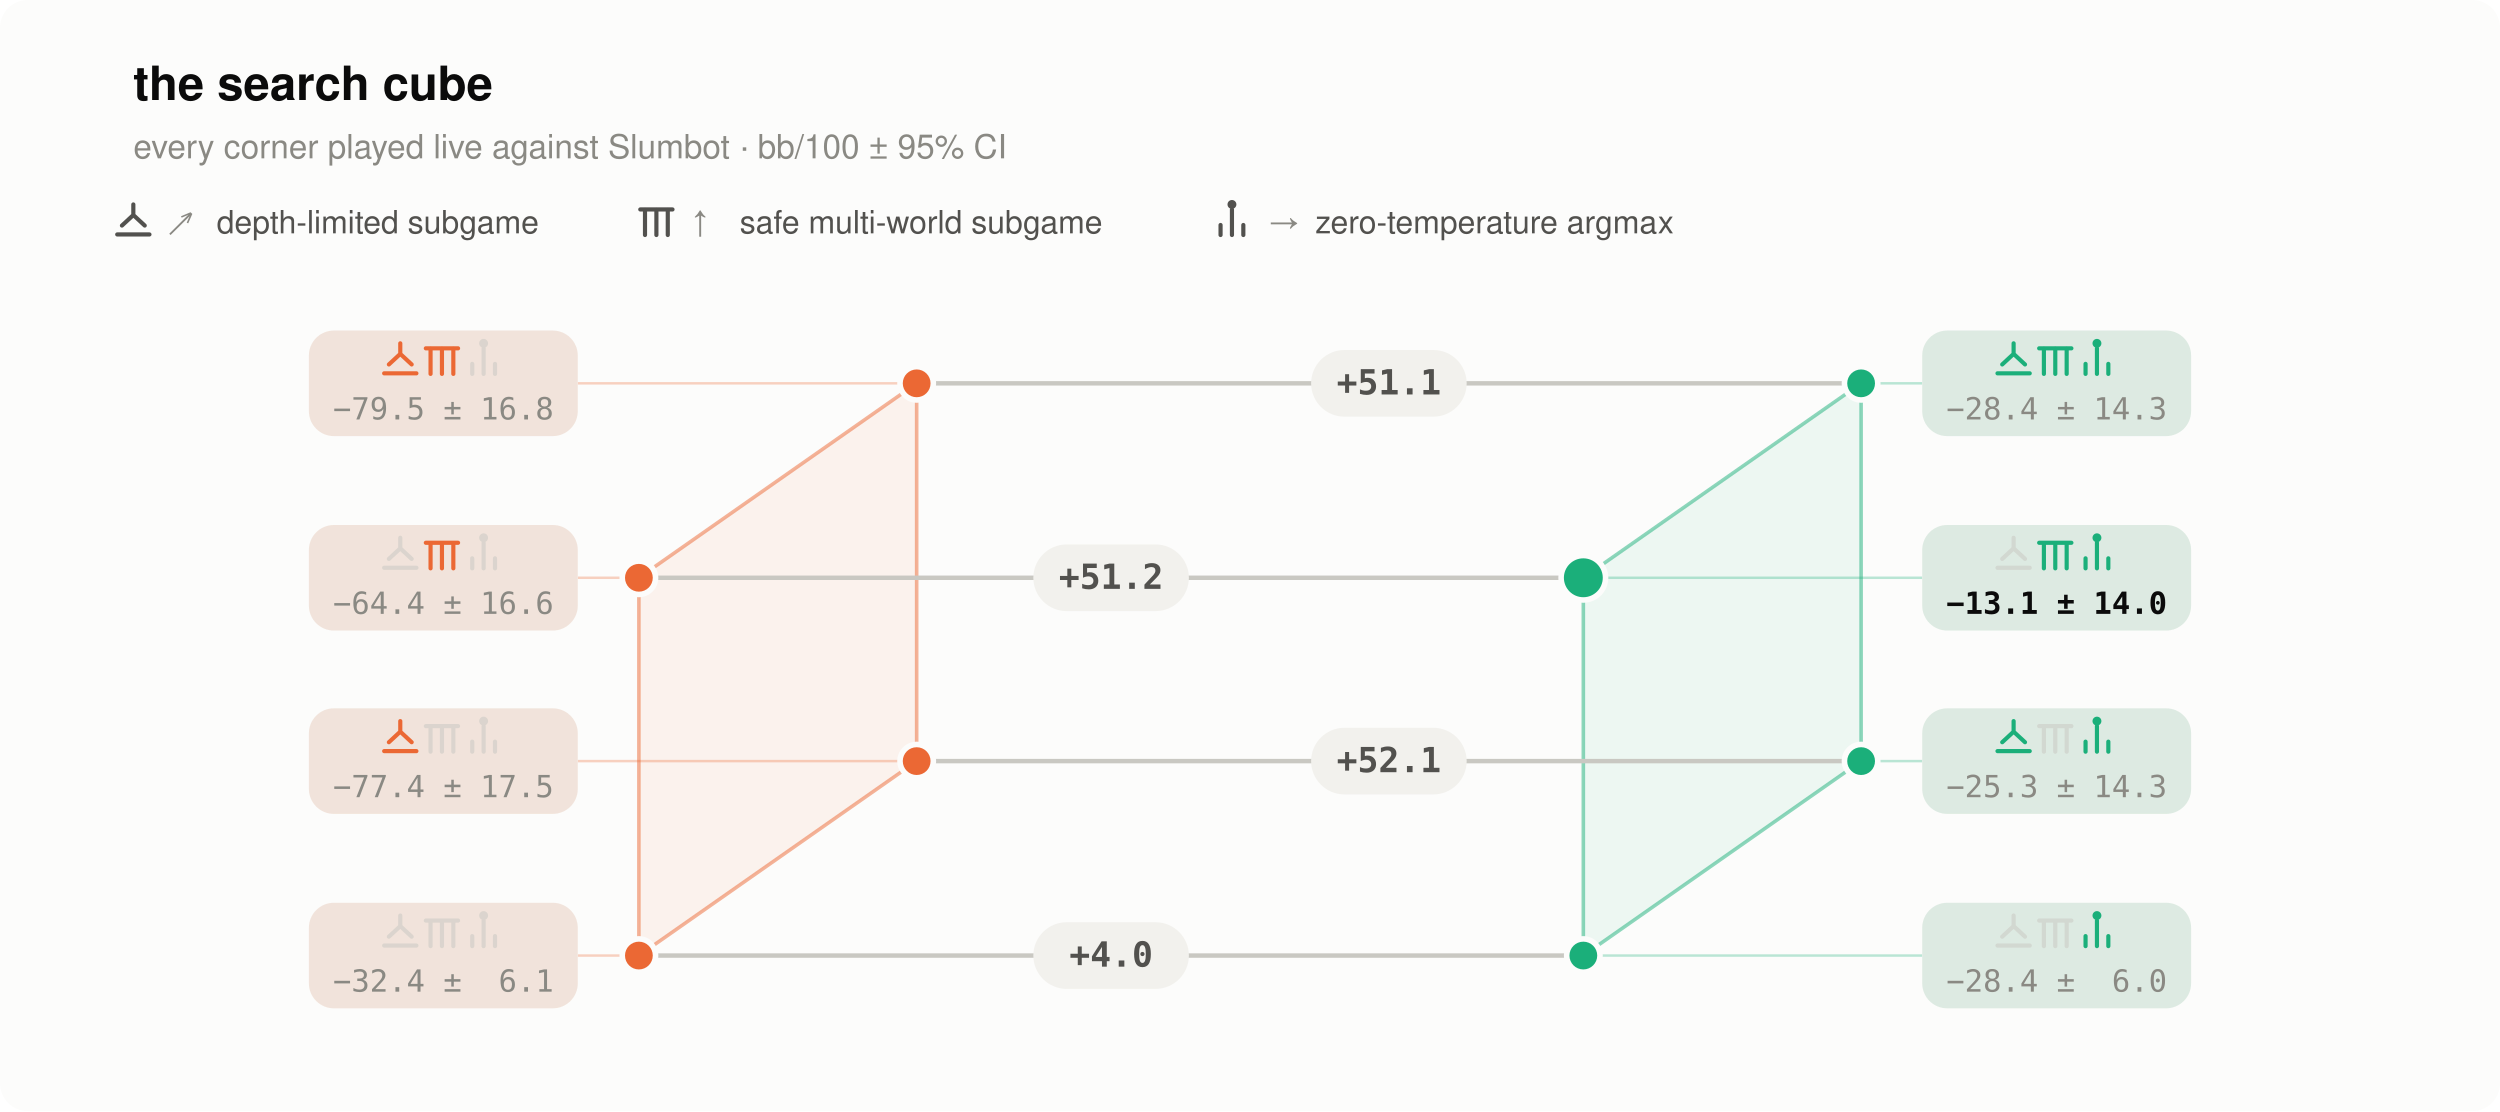
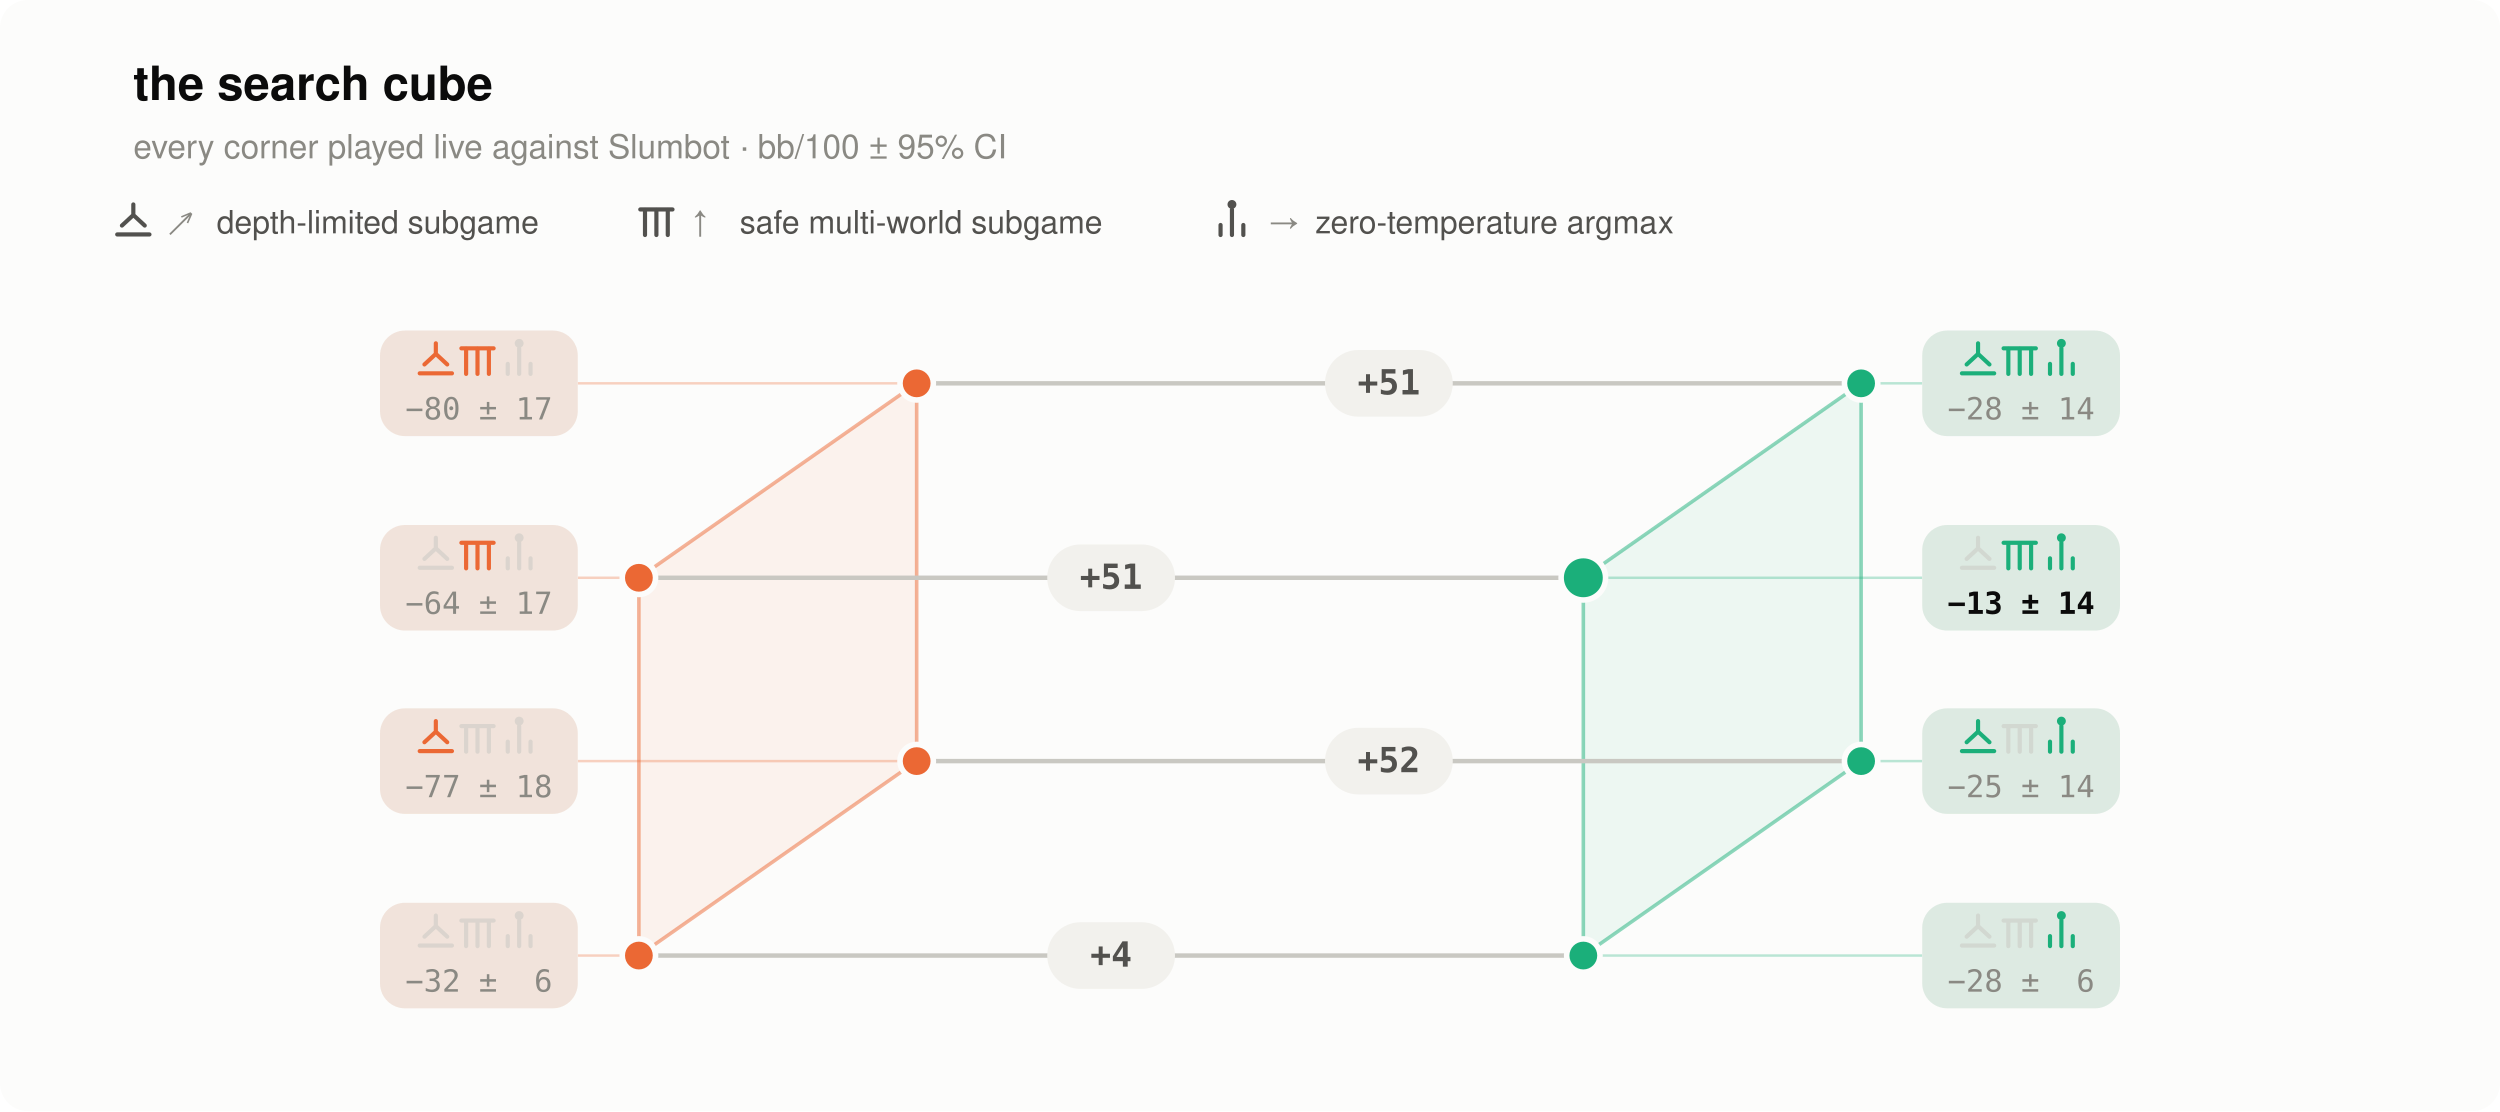
<svg xmlns="http://www.w3.org/2000/svg" viewBox="0 0 900 400" width="900" height="400" font-family="-apple-system, BlinkMacSystemFont, 'Segoe UI', Helvetica, Arial, sans-serif">
  <rect x="0.0" y="0.0" width="900.0" height="400.0" rx="10" fill="#fcfcfb" opacity="1" />
  <text x="48.0" y="36.0" fill="#0b0b0b" font-family="-apple-system, BlinkMacSystemFont, 'Segoe UI', Helvetica, Arial, sans-serif" font-size="17" font-weight="600" text-anchor="start">the search cube</text>
  <text x="48.0" y="57.0" fill="#8a8983" font-family="-apple-system, BlinkMacSystemFont, 'Segoe UI', Helvetica, Arial, sans-serif" font-size="12" font-weight="400" text-anchor="start">every corner played live against Slumbot · bb/100 ± 95% CI</text>
  <polygon points="230.0,344.0 330.0,274.0 330.0,138.0 230.0,208.0" fill="#eb6834" opacity="0.07" />
  <line x1="230.0" y1="344.0" x2="330.0" y2="274.0" stroke="#eb6834" stroke-width="1.3" opacity="0.5" />
  <line x1="330.0" y1="274.0" x2="330.0" y2="138.0" stroke="#eb6834" stroke-width="1.3" opacity="0.5" />
  <line x1="330.0" y1="138.0" x2="230.0" y2="208.0" stroke="#eb6834" stroke-width="1.3" opacity="0.5" />
  <line x1="230.0" y1="208.0" x2="230.0" y2="344.0" stroke="#eb6834" stroke-width="1.3" opacity="0.5" />
  <polygon points="570.0,344.0 670.0,274.0 670.0,138.0 570.0,208.0" fill="#1baf7a" opacity="0.07" />
  <line x1="570.0" y1="344.0" x2="670.0" y2="274.0" stroke="#1baf7a" stroke-width="1.3" opacity="0.5" />
  <line x1="670.0" y1="274.0" x2="670.0" y2="138.0" stroke="#1baf7a" stroke-width="1.3" opacity="0.5" />
  <line x1="670.0" y1="138.0" x2="570.0" y2="208.0" stroke="#1baf7a" stroke-width="1.3" opacity="0.5" />
  <line x1="570.0" y1="208.0" x2="570.0" y2="344.0" stroke="#1baf7a" stroke-width="1.3" opacity="0.5" />
  <line x1="230.0" y1="344.0" x2="570.0" y2="344.0" stroke="#c9c8c2" stroke-width="1.6" opacity="1" />
-   <rect x="372.0" y="332.0" width="56.0" height="24.0" rx="12" fill="#f2f1ed" opacity="1" />
-   <text x="400.0" y="348.0" fill="#52514e" font-family="ui-monospace, SFMono-Regular, Menlo, monospace" font-size="12.5" font-weight="600" text-anchor="middle">+4.0</text>
+   <rect x="377.0" y="332.0" width="46.0" height="24.0" rx="12" fill="#f2f1ed" opacity="1" />
+   <text x="400.0" y="348.0" fill="#52514e" font-family="ui-monospace, SFMono-Regular, Menlo, monospace" font-size="12.5" font-weight="600" text-anchor="middle">+4</text>
  <line x1="330.0" y1="274.0" x2="670.0" y2="274.0" stroke="#c9c8c2" stroke-width="1.6" opacity="1" />
-   <rect x="472.0" y="262.0" width="56.0" height="24.0" rx="12" fill="#f2f1ed" opacity="1" />
-   <text x="500.0" y="278.0" fill="#52514e" font-family="ui-monospace, SFMono-Regular, Menlo, monospace" font-size="12.5" font-weight="600" text-anchor="middle">+52.1</text>
+   <rect x="477.0" y="262.0" width="46.0" height="24.0" rx="12" fill="#f2f1ed" opacity="1" />
+   <text x="500.0" y="278.0" fill="#52514e" font-family="ui-monospace, SFMono-Regular, Menlo, monospace" font-size="12.5" font-weight="600" text-anchor="middle">+52</text>
  <line x1="330.0" y1="138.0" x2="670.0" y2="138.0" stroke="#c9c8c2" stroke-width="1.6" opacity="1" />
-   <rect x="472.0" y="126.0" width="56.0" height="24.0" rx="12" fill="#f2f1ed" opacity="1" />
-   <text x="500.0" y="142.0" fill="#52514e" font-family="ui-monospace, SFMono-Regular, Menlo, monospace" font-size="12.5" font-weight="600" text-anchor="middle">+51.1</text>
+   <rect x="477.0" y="126.0" width="46.0" height="24.0" rx="12" fill="#f2f1ed" opacity="1" />
+   <text x="500.0" y="142.0" fill="#52514e" font-family="ui-monospace, SFMono-Regular, Menlo, monospace" font-size="12.5" font-weight="600" text-anchor="middle">+51</text>
  <line x1="230.0" y1="208.0" x2="570.0" y2="208.0" stroke="#c9c8c2" stroke-width="1.6" opacity="1" />
-   <rect x="372.0" y="196.0" width="56.0" height="24.0" rx="12" fill="#f2f1ed" opacity="1" />
-   <text x="400.0" y="212.0" fill="#52514e" font-family="ui-monospace, SFMono-Regular, Menlo, monospace" font-size="12.5" font-weight="600" text-anchor="middle">+51.2</text>
+   <rect x="377.0" y="196.0" width="46.0" height="24.0" rx="12" fill="#f2f1ed" opacity="1" />
+   <text x="400.0" y="212.0" fill="#52514e" font-family="ui-monospace, SFMono-Regular, Menlo, monospace" font-size="12.5" font-weight="600" text-anchor="middle">+51</text>
  <line x1="208.0" y1="344.0" x2="230.0" y2="344.0" stroke="#eb6834" stroke-width="0.9" opacity="0.3" />
  <circle cx="230.0" cy="344.0" r="7.0" fill="#fcfcfb" />
  <circle cx="230.0" cy="344.0" r="5.0" fill="#eb6834" />
-   <rect x="111.2" y="325.0" width="96.8" height="38.0" rx="9" fill="#f2f1ed" opacity="1" />
-   <rect x="111.2" y="325.0" width="96.8" height="38.0" rx="9" fill="#eb6834" opacity="0.1" />
-   <g transform="translate(144.1,336.0)" opacity="0.55">
-     <path d="M0,-6.4 L0,-2.6 M0,-2.6 L-4.1,1.2 M0,-2.6 L4.1,1.2" fill="none" stroke="#c9c8c2" stroke-linecap="round" stroke-linejoin="round" stroke-width="1.5" />
-     <path d="M-5.8,4.4 L5.8,4.4" fill="none" stroke="#c9c8c2" stroke-linecap="round" stroke-linejoin="round" stroke-width="1.5" />
-   </g>
-   <g transform="translate(159.1,336.0)" opacity="0.55">
-     <path d="M-5.8,-4.6 L5.8,-4.6" fill="none" stroke="#c9c8c2" stroke-linecap="round" stroke-linejoin="round" stroke-width="1.5" />
-     <path d="M-4.1,-4.4 L-4.1,4.6 M0,-4.4 L0,4.6 M4.1,-4.4 L4.1,4.6" fill="none" stroke="#c9c8c2" stroke-linecap="round" stroke-linejoin="round" stroke-width="1.5" />
-   </g>
-   <g transform="translate(174.1,336.0)" opacity="0.55">
-     <path d="M-4.1,4.6 L-4.1,1.0" fill="none" stroke="#c9c8c2" stroke-linecap="round" stroke-linejoin="round" stroke-width="1.5" />
-     <path d="M0,4.6 L0,-4.6" fill="none" stroke="#c9c8c2" stroke-linecap="round" stroke-linejoin="round" stroke-width="1.5" />
-     <path d="M4.1,4.6 L4.1,1.0" fill="none" stroke="#c9c8c2" stroke-linecap="round" stroke-linejoin="round" stroke-width="1.5" />
-     <circle cx="0" cy="-6.4" r="1.6" fill="#c9c8c2" />
-   </g>
-   <text x="159.6" y="357.0" fill="#8a8983" font-family="ui-monospace, SFMono-Regular, Menlo, monospace" font-size="11" font-weight="400" text-anchor="middle">−32.4 ±  6.1</text>
+   <rect x="136.8" y="325.0" width="71.2" height="38.0" rx="9" fill="#f2f1ed" opacity="1" />
+   <rect x="136.8" y="325.0" width="71.2" height="38.0" rx="9" fill="#eb6834" opacity="0.1" />
+   <g transform="translate(156.9,336.0)" opacity="0.55">
+     <path d="M0,-6.4 L0,-2.6 M0,-2.6 L-4.1,1.2 M0,-2.6 L4.1,1.2" fill="none" stroke="#c9c8c2" stroke-linecap="round" stroke-linejoin="round" stroke-width="1.5" />
+     <path d="M-5.8,4.4 L5.8,4.4" fill="none" stroke="#c9c8c2" stroke-linecap="round" stroke-linejoin="round" stroke-width="1.5" />
+   </g>
+   <g transform="translate(171.9,336.0)" opacity="0.55">
+     <path d="M-5.8,-4.6 L5.8,-4.6" fill="none" stroke="#c9c8c2" stroke-linecap="round" stroke-linejoin="round" stroke-width="1.5" />
+     <path d="M-4.1,-4.4 L-4.1,4.6 M0,-4.4 L0,4.6 M4.1,-4.4 L4.1,4.6" fill="none" stroke="#c9c8c2" stroke-linecap="round" stroke-linejoin="round" stroke-width="1.5" />
+   </g>
+   <g transform="translate(186.9,336.0)" opacity="0.55">
+     <path d="M-4.1,4.6 L-4.1,1.0" fill="none" stroke="#c9c8c2" stroke-linecap="round" stroke-linejoin="round" stroke-width="1.5" />
+     <path d="M0,4.6 L0,-4.6" fill="none" stroke="#c9c8c2" stroke-linecap="round" stroke-linejoin="round" stroke-width="1.5" />
+     <path d="M4.1,4.6 L4.1,1.0" fill="none" stroke="#c9c8c2" stroke-linecap="round" stroke-linejoin="round" stroke-width="1.5" />
+     <circle cx="0" cy="-6.4" r="1.6" fill="#c9c8c2" />
+   </g>
+   <text x="172.4" y="357.0" fill="#8a8983" font-family="ui-monospace, SFMono-Regular, Menlo, monospace" font-size="11" font-weight="400" text-anchor="middle">−32 ±  6</text>
  <line x1="208.0" y1="274.0" x2="330.0" y2="274.0" stroke="#eb6834" stroke-width="0.9" opacity="0.3" />
  <circle cx="330.0" cy="274.0" r="7.0" fill="#fcfcfb" />
  <circle cx="330.0" cy="274.0" r="5.0" fill="#eb6834" />
-   <rect x="111.2" y="255.0" width="96.8" height="38.0" rx="9" fill="#f2f1ed" opacity="1" />
-   <rect x="111.2" y="255.0" width="96.8" height="38.0" rx="9" fill="#eb6834" opacity="0.1" />
-   <g transform="translate(144.1,266.0)" opacity="1">
+   <rect x="136.8" y="255.0" width="71.2" height="38.0" rx="9" fill="#f2f1ed" opacity="1" />
+   <rect x="136.8" y="255.0" width="71.2" height="38.0" rx="9" fill="#eb6834" opacity="0.1" />
+   <g transform="translate(156.9,266.0)" opacity="1">
    <path d="M0,-6.4 L0,-2.6 M0,-2.6 L-4.1,1.2 M0,-2.6 L4.1,1.2" fill="none" stroke="#eb6834" stroke-linecap="round" stroke-linejoin="round" stroke-width="1.5" />
    <path d="M-5.8,4.4 L5.8,4.4" fill="none" stroke="#eb6834" stroke-linecap="round" stroke-linejoin="round" stroke-width="1.5" />
  </g>
-   <g transform="translate(159.1,266.0)" opacity="0.55">
-     <path d="M-5.8,-4.6 L5.8,-4.6" fill="none" stroke="#c9c8c2" stroke-linecap="round" stroke-linejoin="round" stroke-width="1.5" />
-     <path d="M-4.1,-4.4 L-4.1,4.6 M0,-4.4 L0,4.6 M4.1,-4.4 L4.1,4.6" fill="none" stroke="#c9c8c2" stroke-linecap="round" stroke-linejoin="round" stroke-width="1.5" />
-   </g>
-   <g transform="translate(174.1,266.0)" opacity="0.55">
-     <path d="M-4.1,4.6 L-4.1,1.0" fill="none" stroke="#c9c8c2" stroke-linecap="round" stroke-linejoin="round" stroke-width="1.5" />
-     <path d="M0,4.6 L0,-4.6" fill="none" stroke="#c9c8c2" stroke-linecap="round" stroke-linejoin="round" stroke-width="1.5" />
-     <path d="M4.1,4.6 L4.1,1.0" fill="none" stroke="#c9c8c2" stroke-linecap="round" stroke-linejoin="round" stroke-width="1.5" />
-     <circle cx="0" cy="-6.4" r="1.6" fill="#c9c8c2" />
-   </g>
-   <text x="159.6" y="287.0" fill="#8a8983" font-family="ui-monospace, SFMono-Regular, Menlo, monospace" font-size="11" font-weight="400" text-anchor="middle">−77.4 ± 17.5</text>
+   <g transform="translate(171.9,266.0)" opacity="0.55">
+     <path d="M-5.8,-4.6 L5.8,-4.6" fill="none" stroke="#c9c8c2" stroke-linecap="round" stroke-linejoin="round" stroke-width="1.5" />
+     <path d="M-4.1,-4.4 L-4.1,4.6 M0,-4.4 L0,4.6 M4.1,-4.4 L4.1,4.6" fill="none" stroke="#c9c8c2" stroke-linecap="round" stroke-linejoin="round" stroke-width="1.5" />
+   </g>
+   <g transform="translate(186.9,266.0)" opacity="0.55">
+     <path d="M-4.1,4.6 L-4.1,1.0" fill="none" stroke="#c9c8c2" stroke-linecap="round" stroke-linejoin="round" stroke-width="1.5" />
+     <path d="M0,4.6 L0,-4.6" fill="none" stroke="#c9c8c2" stroke-linecap="round" stroke-linejoin="round" stroke-width="1.5" />
+     <path d="M4.1,4.6 L4.1,1.0" fill="none" stroke="#c9c8c2" stroke-linecap="round" stroke-linejoin="round" stroke-width="1.5" />
+     <circle cx="0" cy="-6.4" r="1.6" fill="#c9c8c2" />
+   </g>
+   <text x="172.4" y="287.0" fill="#8a8983" font-family="ui-monospace, SFMono-Regular, Menlo, monospace" font-size="11" font-weight="400" text-anchor="middle">−77 ± 18</text>
  <line x1="208.0" y1="208.0" x2="230.0" y2="208.0" stroke="#eb6834" stroke-width="0.9" opacity="0.3" />
  <circle cx="230.0" cy="208.0" r="7.0" fill="#fcfcfb" />
  <circle cx="230.0" cy="208.0" r="5.0" fill="#eb6834" />
-   <rect x="111.2" y="189.0" width="96.8" height="38.0" rx="9" fill="#f2f1ed" opacity="1" />
-   <rect x="111.2" y="189.0" width="96.8" height="38.0" rx="9" fill="#eb6834" opacity="0.1" />
-   <g transform="translate(144.1,200.0)" opacity="0.55">
-     <path d="M0,-6.4 L0,-2.6 M0,-2.6 L-4.1,1.2 M0,-2.6 L4.1,1.2" fill="none" stroke="#c9c8c2" stroke-linecap="round" stroke-linejoin="round" stroke-width="1.5" />
-     <path d="M-5.8,4.4 L5.8,4.4" fill="none" stroke="#c9c8c2" stroke-linecap="round" stroke-linejoin="round" stroke-width="1.5" />
-   </g>
-   <g transform="translate(159.1,200.0)" opacity="1">
+   <rect x="136.8" y="189.0" width="71.2" height="38.0" rx="9" fill="#f2f1ed" opacity="1" />
+   <rect x="136.8" y="189.0" width="71.2" height="38.0" rx="9" fill="#eb6834" opacity="0.1" />
+   <g transform="translate(156.9,200.0)" opacity="0.55">
+     <path d="M0,-6.4 L0,-2.6 M0,-2.6 L-4.1,1.2 M0,-2.6 L4.1,1.2" fill="none" stroke="#c9c8c2" stroke-linecap="round" stroke-linejoin="round" stroke-width="1.5" />
+     <path d="M-5.8,4.4 L5.8,4.4" fill="none" stroke="#c9c8c2" stroke-linecap="round" stroke-linejoin="round" stroke-width="1.5" />
+   </g>
+   <g transform="translate(171.9,200.0)" opacity="1">
    <path d="M-5.8,-4.6 L5.8,-4.6" fill="none" stroke="#eb6834" stroke-linecap="round" stroke-linejoin="round" stroke-width="1.5" />
    <path d="M-4.1,-4.4 L-4.1,4.6 M0,-4.4 L0,4.6 M4.1,-4.4 L4.1,4.6" fill="none" stroke="#eb6834" stroke-linecap="round" stroke-linejoin="round" stroke-width="1.5" />
  </g>
-   <g transform="translate(174.1,200.0)" opacity="0.55">
-     <path d="M-4.1,4.6 L-4.1,1.0" fill="none" stroke="#c9c8c2" stroke-linecap="round" stroke-linejoin="round" stroke-width="1.5" />
-     <path d="M0,4.6 L0,-4.6" fill="none" stroke="#c9c8c2" stroke-linecap="round" stroke-linejoin="round" stroke-width="1.5" />
-     <path d="M4.1,4.6 L4.1,1.0" fill="none" stroke="#c9c8c2" stroke-linecap="round" stroke-linejoin="round" stroke-width="1.5" />
-     <circle cx="0" cy="-6.4" r="1.6" fill="#c9c8c2" />
-   </g>
-   <text x="159.6" y="221.0" fill="#8a8983" font-family="ui-monospace, SFMono-Regular, Menlo, monospace" font-size="11" font-weight="400" text-anchor="middle">−64.4 ± 16.6</text>
+   <g transform="translate(186.9,200.0)" opacity="0.55">
+     <path d="M-4.1,4.6 L-4.1,1.0" fill="none" stroke="#c9c8c2" stroke-linecap="round" stroke-linejoin="round" stroke-width="1.5" />
+     <path d="M0,4.6 L0,-4.6" fill="none" stroke="#c9c8c2" stroke-linecap="round" stroke-linejoin="round" stroke-width="1.5" />
+     <path d="M4.1,4.6 L4.1,1.0" fill="none" stroke="#c9c8c2" stroke-linecap="round" stroke-linejoin="round" stroke-width="1.5" />
+     <circle cx="0" cy="-6.4" r="1.6" fill="#c9c8c2" />
+   </g>
+   <text x="172.4" y="221.0" fill="#8a8983" font-family="ui-monospace, SFMono-Regular, Menlo, monospace" font-size="11" font-weight="400" text-anchor="middle">−64 ± 17</text>
  <line x1="208.0" y1="138.0" x2="330.0" y2="138.0" stroke="#eb6834" stroke-width="0.9" opacity="0.3" />
  <circle cx="330.0" cy="138.0" r="7.0" fill="#fcfcfb" />
  <circle cx="330.0" cy="138.0" r="5.0" fill="#eb6834" />
-   <rect x="111.2" y="119.0" width="96.8" height="38.0" rx="9" fill="#f2f1ed" opacity="1" />
-   <rect x="111.2" y="119.0" width="96.8" height="38.0" rx="9" fill="#eb6834" opacity="0.1" />
-   <g transform="translate(144.1,130.0)" opacity="1">
+   <rect x="136.8" y="119.0" width="71.2" height="38.0" rx="9" fill="#f2f1ed" opacity="1" />
+   <rect x="136.8" y="119.0" width="71.2" height="38.0" rx="9" fill="#eb6834" opacity="0.1" />
+   <g transform="translate(156.9,130.0)" opacity="1">
    <path d="M0,-6.4 L0,-2.6 M0,-2.6 L-4.1,1.2 M0,-2.6 L4.1,1.2" fill="none" stroke="#eb6834" stroke-linecap="round" stroke-linejoin="round" stroke-width="1.5" />
    <path d="M-5.8,4.4 L5.8,4.4" fill="none" stroke="#eb6834" stroke-linecap="round" stroke-linejoin="round" stroke-width="1.5" />
  </g>
-   <g transform="translate(159.1,130.0)" opacity="1">
+   <g transform="translate(171.9,130.0)" opacity="1">
    <path d="M-5.8,-4.6 L5.8,-4.6" fill="none" stroke="#eb6834" stroke-linecap="round" stroke-linejoin="round" stroke-width="1.5" />
    <path d="M-4.1,-4.4 L-4.1,4.6 M0,-4.4 L0,4.6 M4.1,-4.4 L4.1,4.6" fill="none" stroke="#eb6834" stroke-linecap="round" stroke-linejoin="round" stroke-width="1.5" />
  </g>
-   <g transform="translate(174.1,130.0)" opacity="0.55">
-     <path d="M-4.1,4.6 L-4.1,1.0" fill="none" stroke="#c9c8c2" stroke-linecap="round" stroke-linejoin="round" stroke-width="1.5" />
-     <path d="M0,4.6 L0,-4.6" fill="none" stroke="#c9c8c2" stroke-linecap="round" stroke-linejoin="round" stroke-width="1.5" />
-     <path d="M4.1,4.6 L4.1,1.0" fill="none" stroke="#c9c8c2" stroke-linecap="round" stroke-linejoin="round" stroke-width="1.5" />
-     <circle cx="0" cy="-6.4" r="1.6" fill="#c9c8c2" />
-   </g>
-   <text x="159.6" y="151.0" fill="#8a8983" font-family="ui-monospace, SFMono-Regular, Menlo, monospace" font-size="11" font-weight="400" text-anchor="middle">−79.5 ± 16.8</text>
+   <g transform="translate(186.9,130.0)" opacity="0.55">
+     <path d="M-4.1,4.6 L-4.1,1.0" fill="none" stroke="#c9c8c2" stroke-linecap="round" stroke-linejoin="round" stroke-width="1.5" />
+     <path d="M0,4.6 L0,-4.6" fill="none" stroke="#c9c8c2" stroke-linecap="round" stroke-linejoin="round" stroke-width="1.5" />
+     <path d="M4.1,4.6 L4.1,1.0" fill="none" stroke="#c9c8c2" stroke-linecap="round" stroke-linejoin="round" stroke-width="1.5" />
+     <circle cx="0" cy="-6.4" r="1.6" fill="#c9c8c2" />
+   </g>
+   <text x="172.4" y="151.0" fill="#8a8983" font-family="ui-monospace, SFMono-Regular, Menlo, monospace" font-size="11" font-weight="400" text-anchor="middle">−80 ± 17</text>
  <line x1="692.0" y1="344.0" x2="570.0" y2="344.0" stroke="#1baf7a" stroke-width="0.9" opacity="0.3" />
  <circle cx="570.0" cy="344.0" r="7.0" fill="#fcfcfb" />
  <circle cx="570.0" cy="344.0" r="5.0" fill="#1baf7a" />
-   <rect x="692.0" y="325.0" width="96.8" height="38.0" rx="9" fill="#f2f1ed" opacity="1" />
-   <rect x="692.0" y="325.0" width="96.8" height="38.0" rx="9" fill="#1baf7a" opacity="0.1" />
-   <g transform="translate(724.9,336.0)" opacity="0.55">
-     <path d="M0,-6.4 L0,-2.6 M0,-2.6 L-4.1,1.2 M0,-2.6 L4.1,1.2" fill="none" stroke="#c9c8c2" stroke-linecap="round" stroke-linejoin="round" stroke-width="1.5" />
-     <path d="M-5.8,4.4 L5.8,4.4" fill="none" stroke="#c9c8c2" stroke-linecap="round" stroke-linejoin="round" stroke-width="1.5" />
-   </g>
-   <g transform="translate(739.9,336.0)" opacity="0.55">
-     <path d="M-5.8,-4.6 L5.8,-4.6" fill="none" stroke="#c9c8c2" stroke-linecap="round" stroke-linejoin="round" stroke-width="1.5" />
-     <path d="M-4.1,-4.4 L-4.1,4.6 M0,-4.4 L0,4.6 M4.1,-4.4 L4.1,4.6" fill="none" stroke="#c9c8c2" stroke-linecap="round" stroke-linejoin="round" stroke-width="1.5" />
-   </g>
-   <g transform="translate(754.9,336.0)" opacity="1">
-     <path d="M-4.1,4.6 L-4.1,1.0" fill="none" stroke="#1baf7a" stroke-linecap="round" stroke-linejoin="round" stroke-width="1.5" />
-     <path d="M0,4.6 L0,-4.6" fill="none" stroke="#1baf7a" stroke-linecap="round" stroke-linejoin="round" stroke-width="1.5" />
-     <path d="M4.1,4.6 L4.1,1.0" fill="none" stroke="#1baf7a" stroke-linecap="round" stroke-linejoin="round" stroke-width="1.5" />
-     <circle cx="0" cy="-6.4" r="1.6" fill="#1baf7a" />
-   </g>
-   <text x="740.4" y="357.0" fill="#8a8983" font-family="ui-monospace, SFMono-Regular, Menlo, monospace" font-size="11" font-weight="400" text-anchor="middle">−28.4 ±  6.0</text>
+   <rect x="692.0" y="325.0" width="71.2" height="38.0" rx="9" fill="#f2f1ed" opacity="1" />
+   <rect x="692.0" y="325.0" width="71.2" height="38.0" rx="9" fill="#1baf7a" opacity="0.1" />
+   <g transform="translate(712.1,336.0)" opacity="0.55">
+     <path d="M0,-6.4 L0,-2.6 M0,-2.6 L-4.1,1.2 M0,-2.6 L4.1,1.2" fill="none" stroke="#c9c8c2" stroke-linecap="round" stroke-linejoin="round" stroke-width="1.5" />
+     <path d="M-5.8,4.4 L5.8,4.4" fill="none" stroke="#c9c8c2" stroke-linecap="round" stroke-linejoin="round" stroke-width="1.5" />
+   </g>
+   <g transform="translate(727.1,336.0)" opacity="0.55">
+     <path d="M-5.8,-4.6 L5.8,-4.6" fill="none" stroke="#c9c8c2" stroke-linecap="round" stroke-linejoin="round" stroke-width="1.5" />
+     <path d="M-4.1,-4.4 L-4.1,4.6 M0,-4.4 L0,4.6 M4.1,-4.4 L4.1,4.6" fill="none" stroke="#c9c8c2" stroke-linecap="round" stroke-linejoin="round" stroke-width="1.5" />
+   </g>
+   <g transform="translate(742.1,336.0)" opacity="1">
+     <path d="M-4.1,4.6 L-4.1,1.0" fill="none" stroke="#1baf7a" stroke-linecap="round" stroke-linejoin="round" stroke-width="1.5" />
+     <path d="M0,4.6 L0,-4.6" fill="none" stroke="#1baf7a" stroke-linecap="round" stroke-linejoin="round" stroke-width="1.5" />
+     <path d="M4.1,4.6 L4.1,1.0" fill="none" stroke="#1baf7a" stroke-linecap="round" stroke-linejoin="round" stroke-width="1.5" />
+     <circle cx="0" cy="-6.4" r="1.6" fill="#1baf7a" />
+   </g>
+   <text x="727.6" y="357.0" fill="#8a8983" font-family="ui-monospace, SFMono-Regular, Menlo, monospace" font-size="11" font-weight="400" text-anchor="middle">−28 ±  6</text>
  <line x1="692.0" y1="274.0" x2="670.0" y2="274.0" stroke="#1baf7a" stroke-width="0.9" opacity="0.3" />
  <circle cx="670.0" cy="274.0" r="7.0" fill="#fcfcfb" />
  <circle cx="670.0" cy="274.0" r="5.0" fill="#1baf7a" />
-   <rect x="692.0" y="255.0" width="96.8" height="38.0" rx="9" fill="#f2f1ed" opacity="1" />
-   <rect x="692.0" y="255.0" width="96.8" height="38.0" rx="9" fill="#1baf7a" opacity="0.1" />
-   <g transform="translate(724.9,266.0)" opacity="1">
+   <rect x="692.0" y="255.0" width="71.2" height="38.0" rx="9" fill="#f2f1ed" opacity="1" />
+   <rect x="692.0" y="255.0" width="71.2" height="38.0" rx="9" fill="#1baf7a" opacity="0.1" />
+   <g transform="translate(712.1,266.0)" opacity="1">
    <path d="M0,-6.4 L0,-2.6 M0,-2.6 L-4.1,1.2 M0,-2.6 L4.1,1.2" fill="none" stroke="#1baf7a" stroke-linecap="round" stroke-linejoin="round" stroke-width="1.5" />
    <path d="M-5.8,4.4 L5.8,4.4" fill="none" stroke="#1baf7a" stroke-linecap="round" stroke-linejoin="round" stroke-width="1.5" />
  </g>
-   <g transform="translate(739.9,266.0)" opacity="0.55">
-     <path d="M-5.8,-4.6 L5.8,-4.6" fill="none" stroke="#c9c8c2" stroke-linecap="round" stroke-linejoin="round" stroke-width="1.5" />
-     <path d="M-4.1,-4.4 L-4.1,4.6 M0,-4.4 L0,4.6 M4.1,-4.4 L4.1,4.6" fill="none" stroke="#c9c8c2" stroke-linecap="round" stroke-linejoin="round" stroke-width="1.5" />
-   </g>
-   <g transform="translate(754.9,266.0)" opacity="1">
-     <path d="M-4.1,4.6 L-4.1,1.0" fill="none" stroke="#1baf7a" stroke-linecap="round" stroke-linejoin="round" stroke-width="1.5" />
-     <path d="M0,4.6 L0,-4.6" fill="none" stroke="#1baf7a" stroke-linecap="round" stroke-linejoin="round" stroke-width="1.5" />
-     <path d="M4.1,4.6 L4.1,1.0" fill="none" stroke="#1baf7a" stroke-linecap="round" stroke-linejoin="round" stroke-width="1.5" />
-     <circle cx="0" cy="-6.4" r="1.6" fill="#1baf7a" />
-   </g>
-   <text x="740.4" y="287.0" fill="#8a8983" font-family="ui-monospace, SFMono-Regular, Menlo, monospace" font-size="11" font-weight="400" text-anchor="middle">−25.3 ± 14.3</text>
+   <g transform="translate(727.1,266.0)" opacity="0.55">
+     <path d="M-5.8,-4.6 L5.8,-4.6" fill="none" stroke="#c9c8c2" stroke-linecap="round" stroke-linejoin="round" stroke-width="1.5" />
+     <path d="M-4.1,-4.4 L-4.1,4.6 M0,-4.4 L0,4.6 M4.1,-4.4 L4.1,4.6" fill="none" stroke="#c9c8c2" stroke-linecap="round" stroke-linejoin="round" stroke-width="1.5" />
+   </g>
+   <g transform="translate(742.1,266.0)" opacity="1">
+     <path d="M-4.1,4.6 L-4.1,1.0" fill="none" stroke="#1baf7a" stroke-linecap="round" stroke-linejoin="round" stroke-width="1.5" />
+     <path d="M0,4.6 L0,-4.6" fill="none" stroke="#1baf7a" stroke-linecap="round" stroke-linejoin="round" stroke-width="1.5" />
+     <path d="M4.1,4.6 L4.1,1.0" fill="none" stroke="#1baf7a" stroke-linecap="round" stroke-linejoin="round" stroke-width="1.5" />
+     <circle cx="0" cy="-6.4" r="1.6" fill="#1baf7a" />
+   </g>
+   <text x="727.6" y="287.0" fill="#8a8983" font-family="ui-monospace, SFMono-Regular, Menlo, monospace" font-size="11" font-weight="400" text-anchor="middle">−25 ± 14</text>
  <line x1="692.0" y1="208.0" x2="570.0" y2="208.0" stroke="#1baf7a" stroke-width="0.9" opacity="0.3" />
  <circle cx="570.0" cy="208.0" r="9.0" fill="#fcfcfb" />
  <circle cx="570.0" cy="208.0" r="7.0" fill="#1baf7a" />
-   <rect x="692.0" y="189.0" width="96.8" height="38.0" rx="9" fill="#f2f1ed" opacity="1" />
-   <rect x="692.0" y="189.0" width="96.8" height="38.0" rx="9" fill="#1baf7a" opacity="0.1" />
-   <g transform="translate(724.9,200.0)" opacity="0.55">
-     <path d="M0,-6.4 L0,-2.6 M0,-2.6 L-4.1,1.2 M0,-2.6 L4.1,1.2" fill="none" stroke="#c9c8c2" stroke-linecap="round" stroke-linejoin="round" stroke-width="1.5" />
-     <path d="M-5.8,4.4 L5.8,4.4" fill="none" stroke="#c9c8c2" stroke-linecap="round" stroke-linejoin="round" stroke-width="1.5" />
-   </g>
-   <g transform="translate(739.9,200.0)" opacity="1">
+   <rect x="692.0" y="189.0" width="71.2" height="38.0" rx="9" fill="#f2f1ed" opacity="1" />
+   <rect x="692.0" y="189.0" width="71.2" height="38.0" rx="9" fill="#1baf7a" opacity="0.1" />
+   <g transform="translate(712.1,200.0)" opacity="0.55">
+     <path d="M0,-6.4 L0,-2.6 M0,-2.6 L-4.1,1.2 M0,-2.6 L4.1,1.2" fill="none" stroke="#c9c8c2" stroke-linecap="round" stroke-linejoin="round" stroke-width="1.5" />
+     <path d="M-5.8,4.4 L5.8,4.4" fill="none" stroke="#c9c8c2" stroke-linecap="round" stroke-linejoin="round" stroke-width="1.5" />
+   </g>
+   <g transform="translate(727.1,200.0)" opacity="1">
    <path d="M-5.8,-4.6 L5.8,-4.6" fill="none" stroke="#1baf7a" stroke-linecap="round" stroke-linejoin="round" stroke-width="1.5" />
    <path d="M-4.1,-4.4 L-4.1,4.6 M0,-4.4 L0,4.6 M4.1,-4.4 L4.1,4.6" fill="none" stroke="#1baf7a" stroke-linecap="round" stroke-linejoin="round" stroke-width="1.5" />
  </g>
-   <g transform="translate(754.9,200.0)" opacity="1">
-     <path d="M-4.1,4.6 L-4.1,1.0" fill="none" stroke="#1baf7a" stroke-linecap="round" stroke-linejoin="round" stroke-width="1.5" />
-     <path d="M0,4.6 L0,-4.6" fill="none" stroke="#1baf7a" stroke-linecap="round" stroke-linejoin="round" stroke-width="1.5" />
-     <path d="M4.1,4.6 L4.1,1.0" fill="none" stroke="#1baf7a" stroke-linecap="round" stroke-linejoin="round" stroke-width="1.5" />
-     <circle cx="0" cy="-6.4" r="1.6" fill="#1baf7a" />
-   </g>
-   <text x="740.4" y="221.0" fill="#0b0b0b" font-family="ui-monospace, SFMono-Regular, Menlo, monospace" font-size="11" font-weight="600" text-anchor="middle">−13.1 ± 14.0</text>
+   <g transform="translate(742.1,200.0)" opacity="1">
+     <path d="M-4.1,4.6 L-4.1,1.0" fill="none" stroke="#1baf7a" stroke-linecap="round" stroke-linejoin="round" stroke-width="1.5" />
+     <path d="M0,4.6 L0,-4.6" fill="none" stroke="#1baf7a" stroke-linecap="round" stroke-linejoin="round" stroke-width="1.5" />
+     <path d="M4.1,4.6 L4.1,1.0" fill="none" stroke="#1baf7a" stroke-linecap="round" stroke-linejoin="round" stroke-width="1.5" />
+     <circle cx="0" cy="-6.4" r="1.6" fill="#1baf7a" />
+   </g>
+   <text x="727.6" y="221.0" fill="#0b0b0b" font-family="ui-monospace, SFMono-Regular, Menlo, monospace" font-size="11" font-weight="600" text-anchor="middle">−13 ± 14</text>
  <line x1="692.0" y1="138.0" x2="670.0" y2="138.0" stroke="#1baf7a" stroke-width="0.9" opacity="0.3" />
  <circle cx="670.0" cy="138.0" r="7.0" fill="#fcfcfb" />
  <circle cx="670.0" cy="138.0" r="5.0" fill="#1baf7a" />
-   <rect x="692.0" y="119.0" width="96.8" height="38.0" rx="9" fill="#f2f1ed" opacity="1" />
-   <rect x="692.0" y="119.0" width="96.8" height="38.0" rx="9" fill="#1baf7a" opacity="0.1" />
-   <g transform="translate(724.9,130.0)" opacity="1">
+   <rect x="692.0" y="119.0" width="71.2" height="38.0" rx="9" fill="#f2f1ed" opacity="1" />
+   <rect x="692.0" y="119.0" width="71.2" height="38.0" rx="9" fill="#1baf7a" opacity="0.1" />
+   <g transform="translate(712.1,130.0)" opacity="1">
    <path d="M0,-6.4 L0,-2.6 M0,-2.6 L-4.1,1.2 M0,-2.6 L4.1,1.2" fill="none" stroke="#1baf7a" stroke-linecap="round" stroke-linejoin="round" stroke-width="1.5" />
    <path d="M-5.8,4.4 L5.8,4.4" fill="none" stroke="#1baf7a" stroke-linecap="round" stroke-linejoin="round" stroke-width="1.5" />
  </g>
-   <g transform="translate(739.9,130.0)" opacity="1">
+   <g transform="translate(727.1,130.0)" opacity="1">
    <path d="M-5.8,-4.6 L5.8,-4.6" fill="none" stroke="#1baf7a" stroke-linecap="round" stroke-linejoin="round" stroke-width="1.5" />
    <path d="M-4.1,-4.4 L-4.1,4.6 M0,-4.4 L0,4.6 M4.1,-4.4 L4.1,4.6" fill="none" stroke="#1baf7a" stroke-linecap="round" stroke-linejoin="round" stroke-width="1.5" />
  </g>
-   <g transform="translate(754.9,130.0)" opacity="1">
-     <path d="M-4.1,4.6 L-4.1,1.0" fill="none" stroke="#1baf7a" stroke-linecap="round" stroke-linejoin="round" stroke-width="1.5" />
-     <path d="M0,4.6 L0,-4.6" fill="none" stroke="#1baf7a" stroke-linecap="round" stroke-linejoin="round" stroke-width="1.5" />
-     <path d="M4.1,4.6 L4.1,1.0" fill="none" stroke="#1baf7a" stroke-linecap="round" stroke-linejoin="round" stroke-width="1.5" />
-     <circle cx="0" cy="-6.4" r="1.6" fill="#1baf7a" />
-   </g>
-   <text x="740.4" y="151.0" fill="#8a8983" font-family="ui-monospace, SFMono-Regular, Menlo, monospace" font-size="11" font-weight="400" text-anchor="middle">−28.4 ± 14.3</text>
+   <g transform="translate(742.1,130.0)" opacity="1">
+     <path d="M-4.1,4.6 L-4.1,1.0" fill="none" stroke="#1baf7a" stroke-linecap="round" stroke-linejoin="round" stroke-width="1.5" />
+     <path d="M0,4.6 L0,-4.6" fill="none" stroke="#1baf7a" stroke-linecap="round" stroke-linejoin="round" stroke-width="1.5" />
+     <path d="M4.1,4.6 L4.1,1.0" fill="none" stroke="#1baf7a" stroke-linecap="round" stroke-linejoin="round" stroke-width="1.5" />
+     <circle cx="0" cy="-6.4" r="1.6" fill="#1baf7a" />
+   </g>
+   <text x="727.6" y="151.0" fill="#8a8983" font-family="ui-monospace, SFMono-Regular, Menlo, monospace" font-size="11" font-weight="400" text-anchor="middle">−28 ± 14</text>
  <g transform="translate(48.0,80.0)" opacity="1">
    <path d="M0,-6.4 L0,-2.6 M0,-2.6 L-4.1,1.2 M0,-2.6 L4.1,1.2" fill="none" stroke="#52514e" stroke-linecap="round" stroke-linejoin="round" stroke-width="1.5" />
    <path d="M-5.8,4.4 L5.8,4.4" fill="none" stroke="#52514e" stroke-linecap="round" stroke-linejoin="round" stroke-width="1.5" />
  </g>
  <text x="61.0" y="84.0" fill="#8a8983" font-family="-apple-system, BlinkMacSystemFont, 'Segoe UI', Helvetica, Arial, sans-serif" font-size="11.5" font-weight="400" text-anchor="start">↗</text>
  <text x="78.0" y="84.0" fill="#52514e" font-family="-apple-system, BlinkMacSystemFont, 'Segoe UI', Helvetica, Arial, sans-serif" font-size="11.5" font-weight="400" text-anchor="start">depth-limited subgame</text>
  <g transform="translate(236.3,80.0)" opacity="1">
    <path d="M-5.8,-4.6 L5.8,-4.6" fill="none" stroke="#52514e" stroke-linecap="round" stroke-linejoin="round" stroke-width="1.5" />
    <path d="M-4.1,-4.4 L-4.1,4.6 M0,-4.4 L0,4.6 M4.1,-4.4 L4.1,4.6" fill="none" stroke="#52514e" stroke-linecap="round" stroke-linejoin="round" stroke-width="1.5" />
  </g>
  <text x="249.3" y="84.0" fill="#8a8983" font-family="-apple-system, BlinkMacSystemFont, 'Segoe UI', Helvetica, Arial, sans-serif" font-size="11.5" font-weight="400" text-anchor="start">↑</text>
  <text x="266.3" y="84.0" fill="#52514e" font-family="-apple-system, BlinkMacSystemFont, 'Segoe UI', Helvetica, Arial, sans-serif" font-size="11.5" font-weight="400" text-anchor="start">safe multi-world subgame</text>
  <g transform="translate(443.5,80.0)" opacity="1">
    <path d="M-4.1,4.6 L-4.1,1.0" fill="none" stroke="#52514e" stroke-linecap="round" stroke-linejoin="round" stroke-width="1.5" />
    <path d="M0,4.6 L0,-4.6" fill="none" stroke="#52514e" stroke-linecap="round" stroke-linejoin="round" stroke-width="1.5" />
    <path d="M4.1,4.6 L4.1,1.0" fill="none" stroke="#52514e" stroke-linecap="round" stroke-linejoin="round" stroke-width="1.5" />
    <circle cx="0" cy="-6.4" r="1.6" fill="#52514e" />
  </g>
  <text x="456.5" y="84.0" fill="#8a8983" font-family="-apple-system, BlinkMacSystemFont, 'Segoe UI', Helvetica, Arial, sans-serif" font-size="11.5" font-weight="400" text-anchor="start">→</text>
  <text x="473.5" y="84.0" fill="#52514e" font-family="-apple-system, BlinkMacSystemFont, 'Segoe UI', Helvetica, Arial, sans-serif" font-size="11.5" font-weight="400" text-anchor="start">zero-temperature argmax</text>
</svg>
